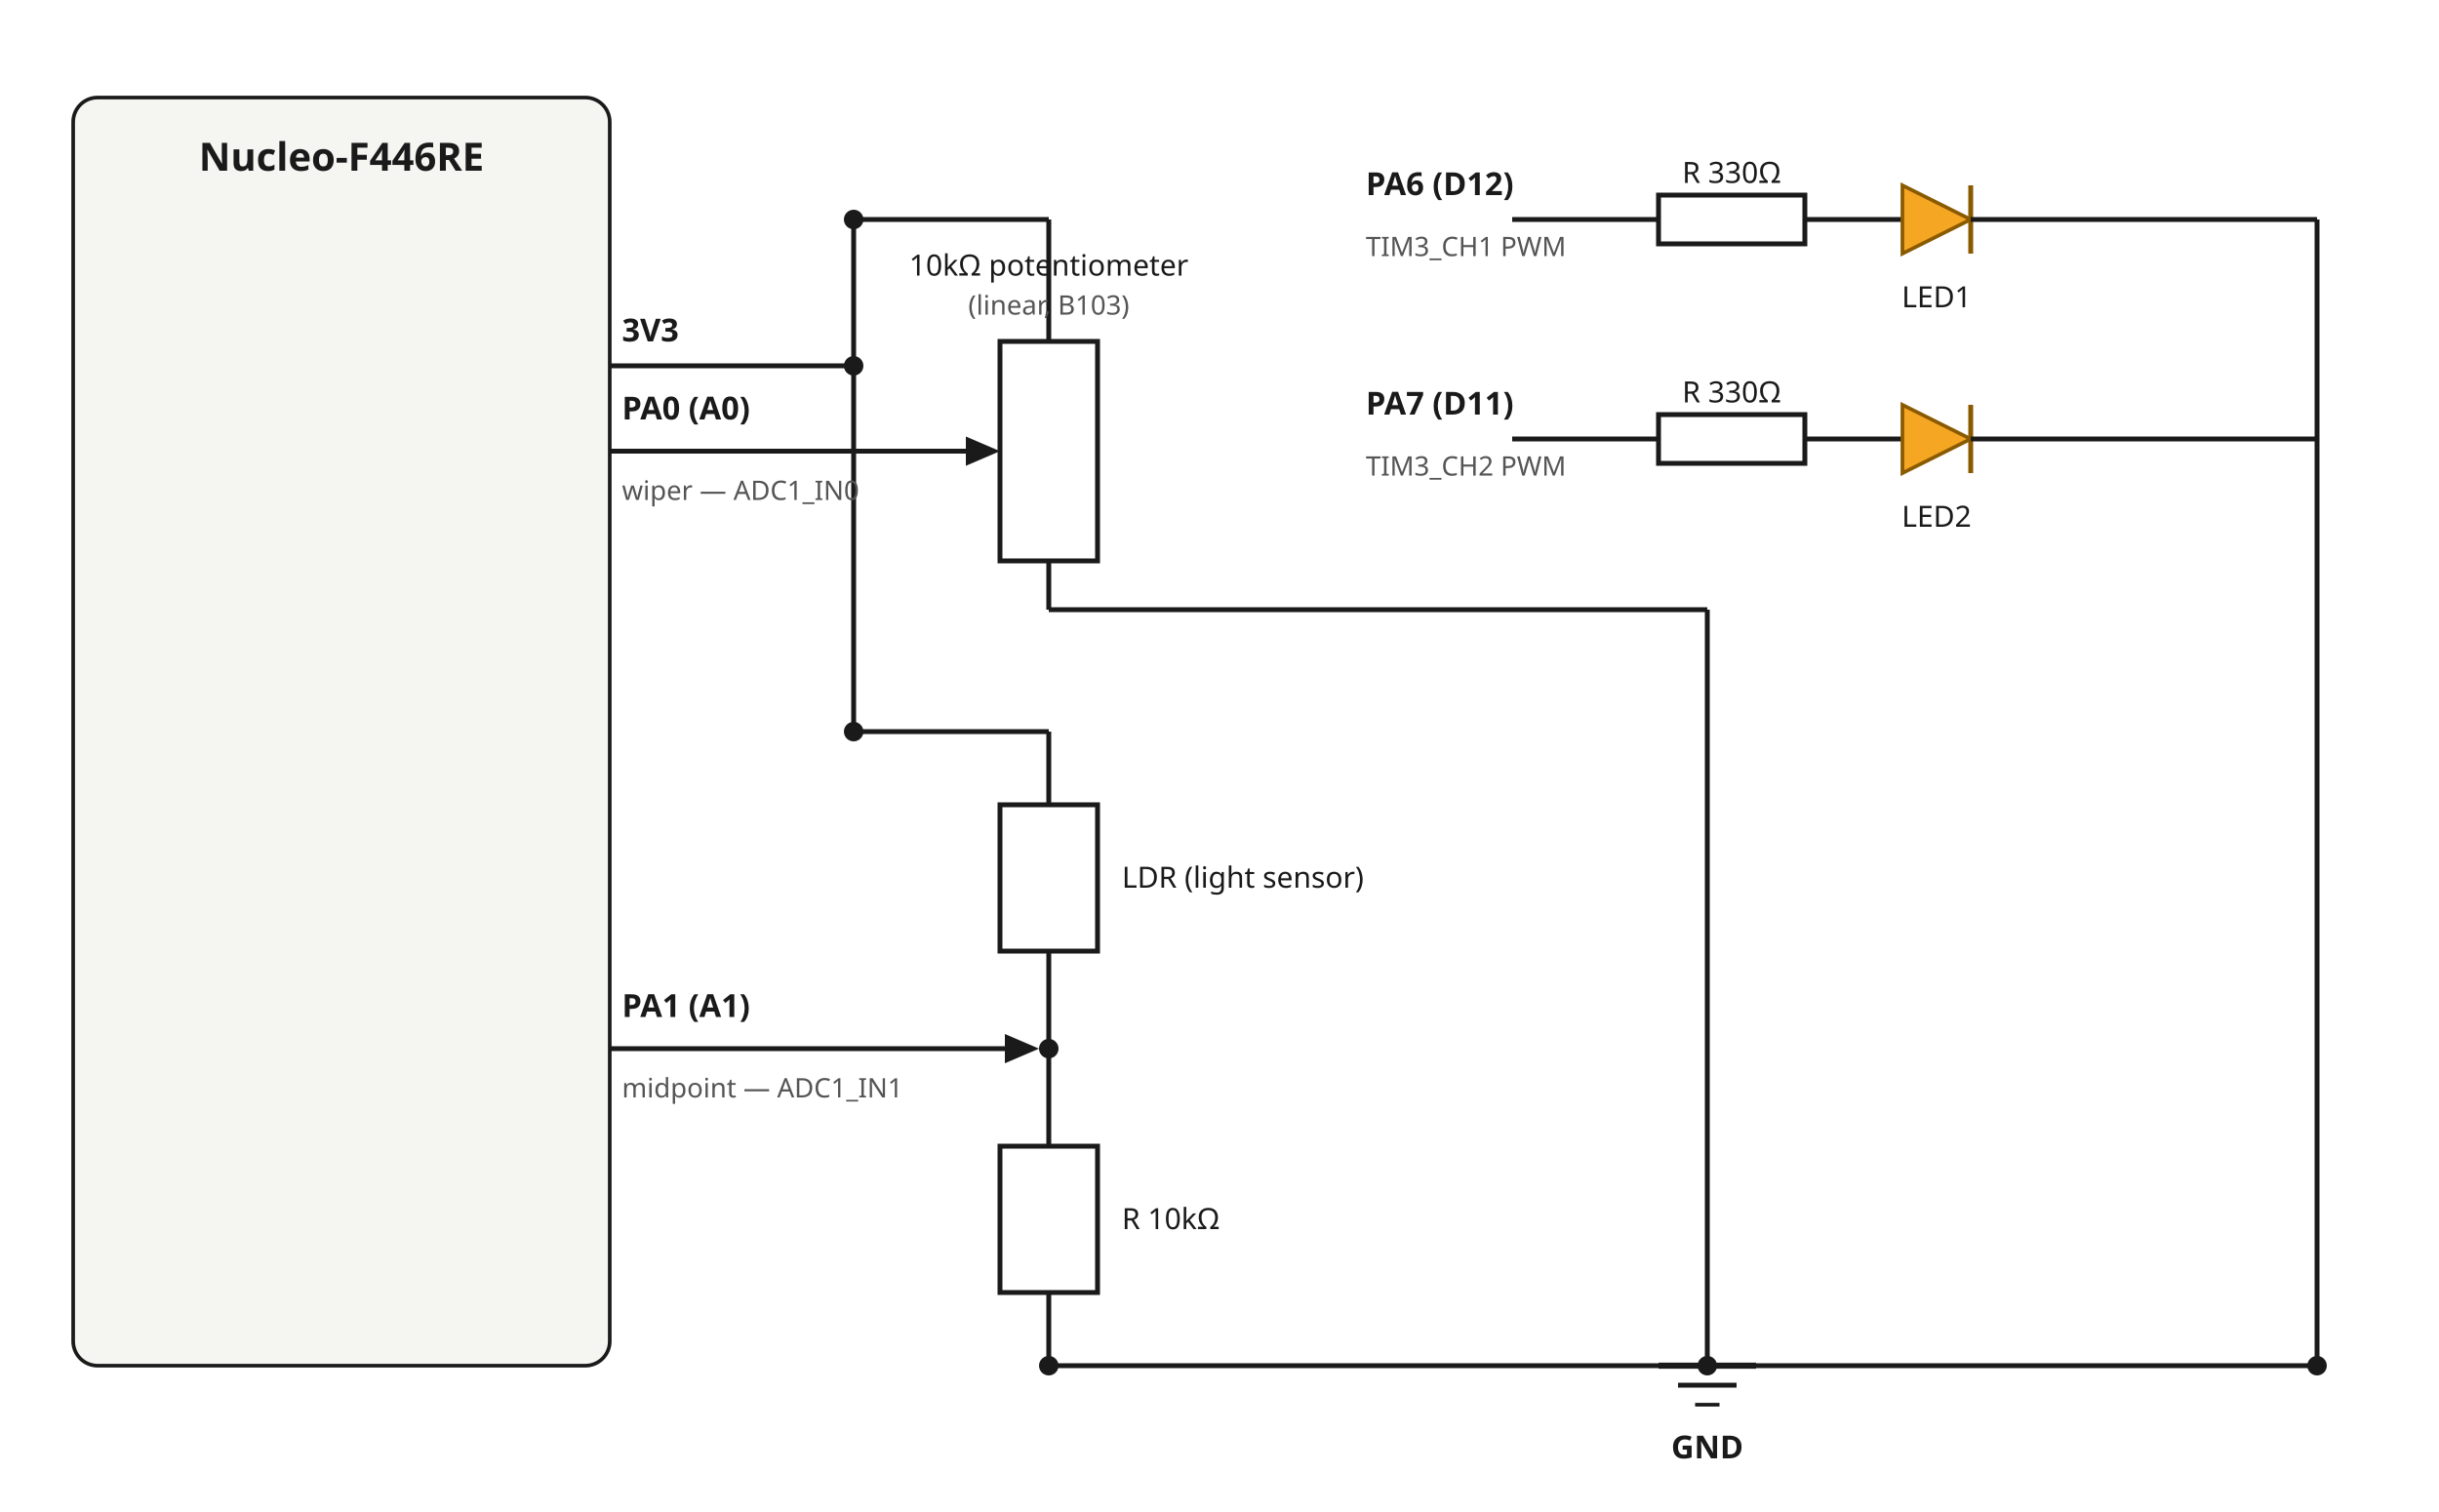
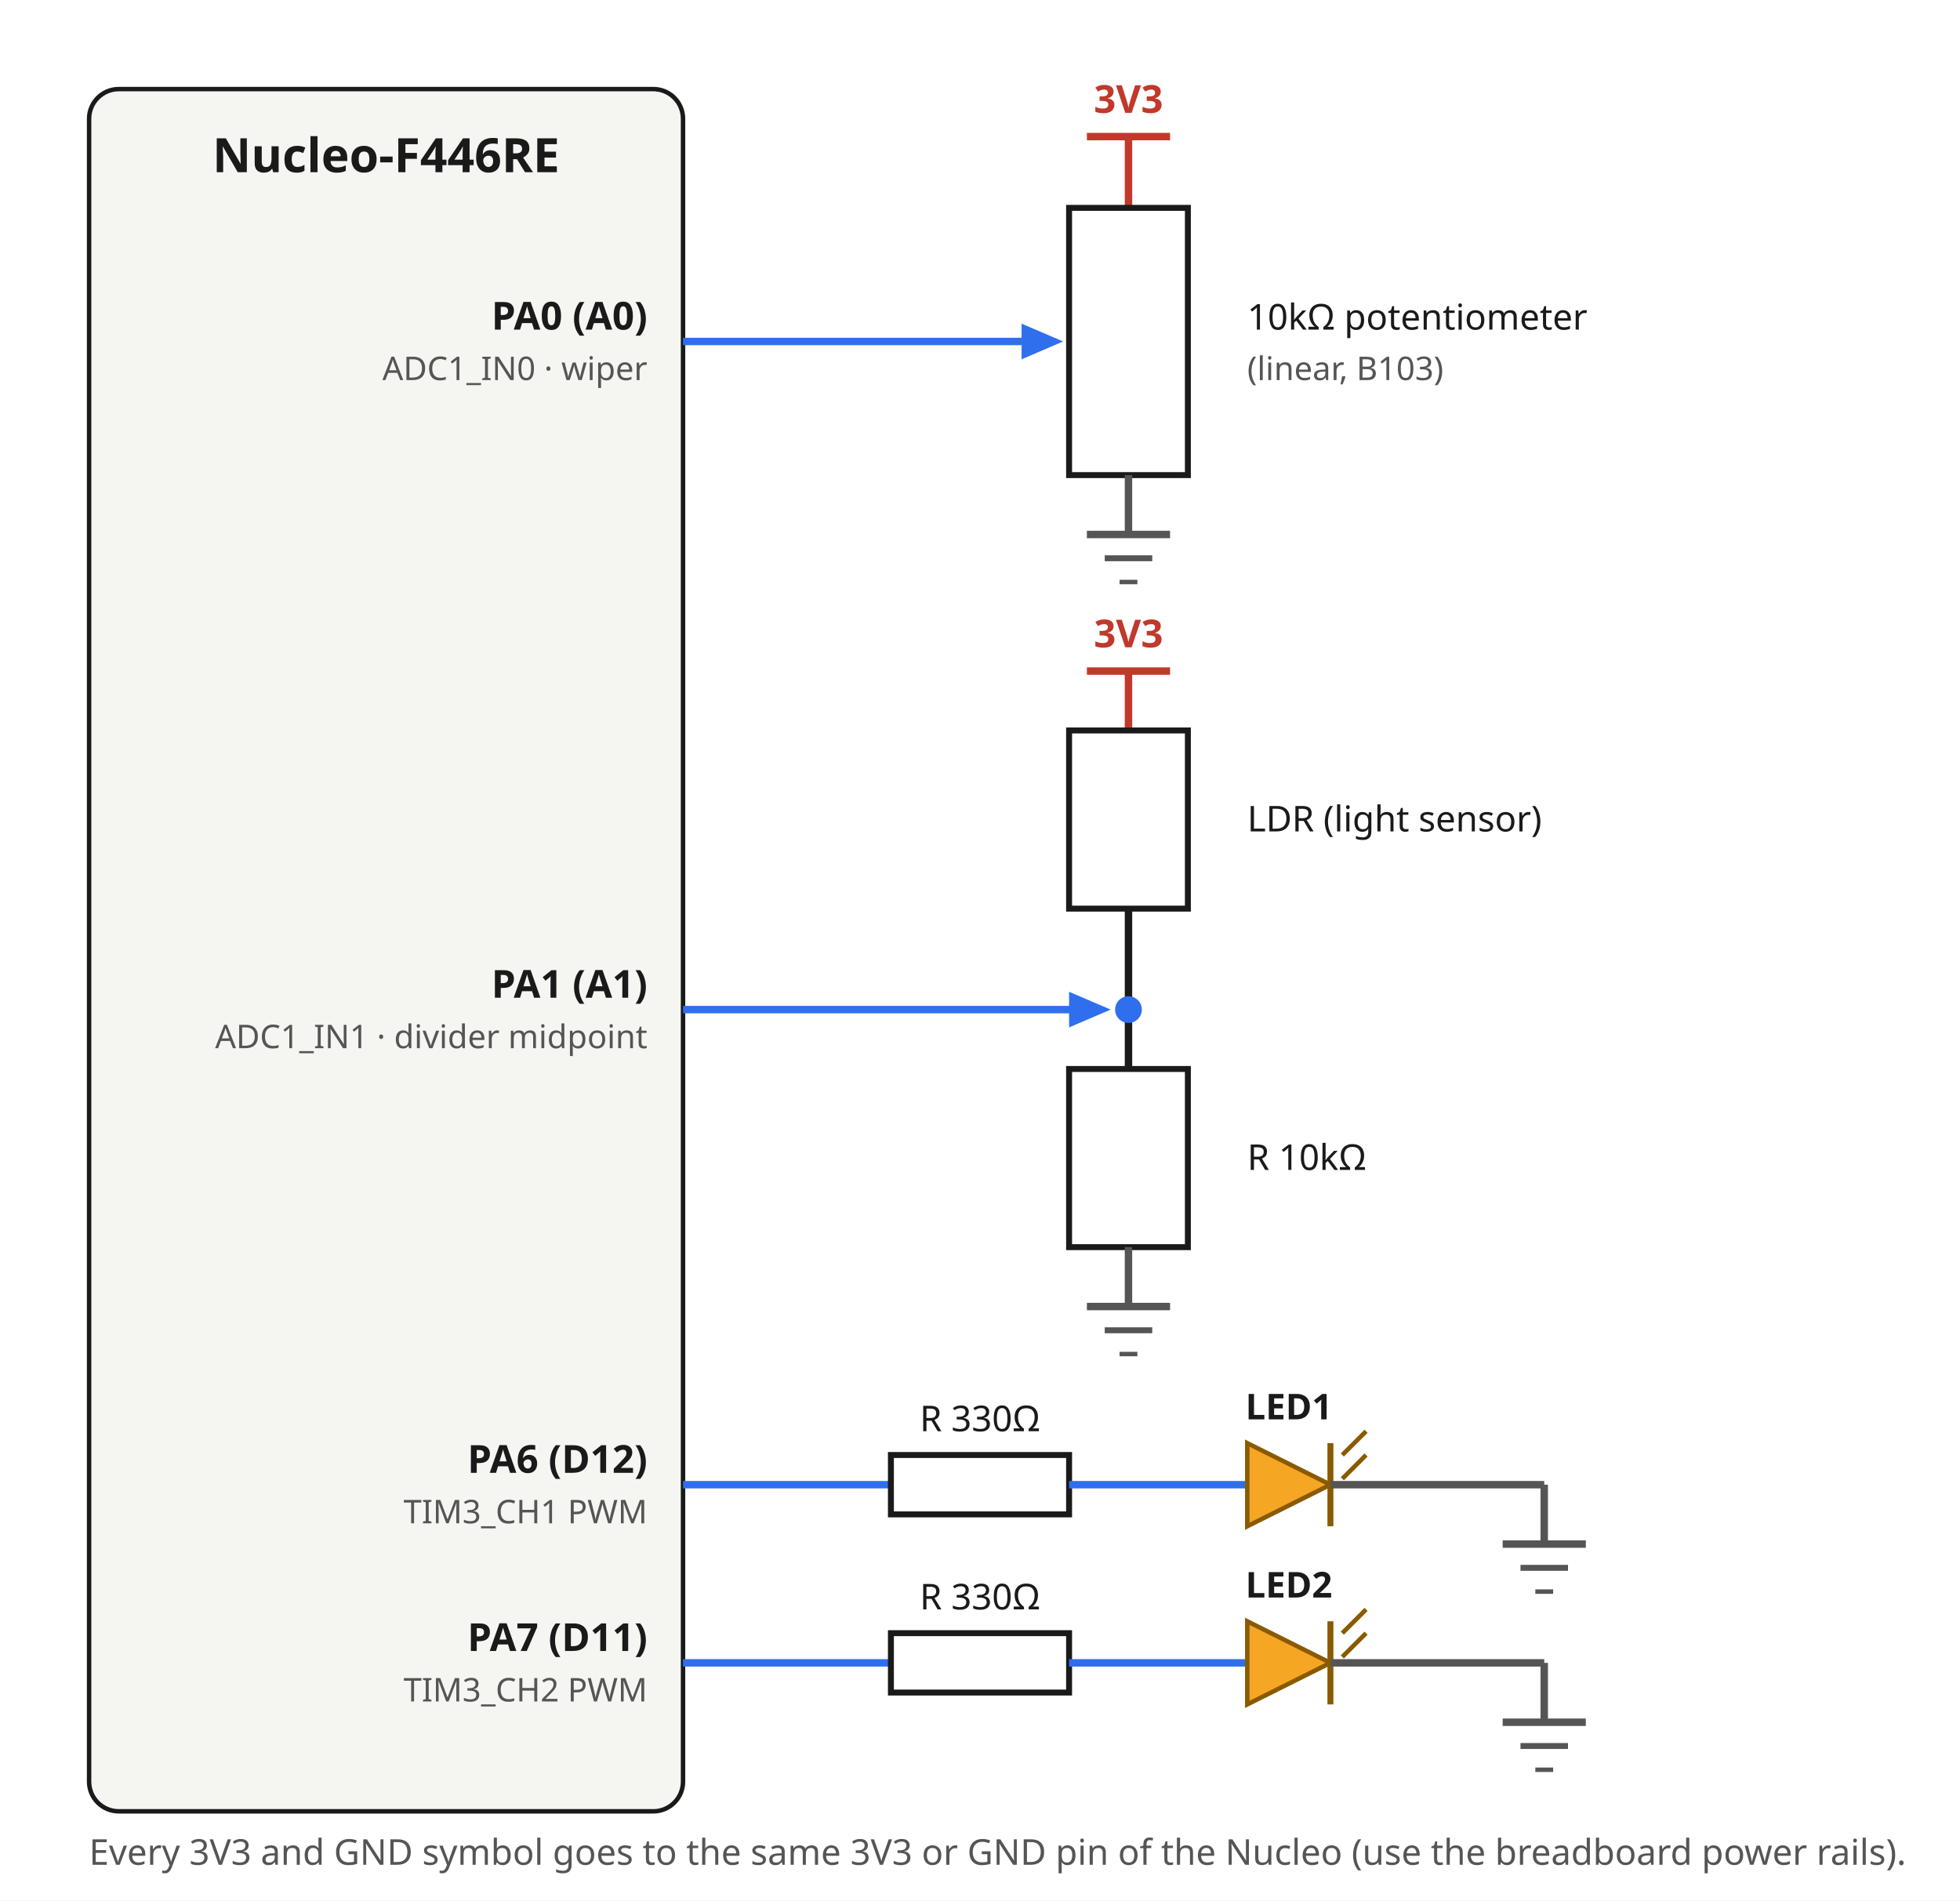
- <svg xmlns="http://www.w3.org/2000/svg" width="1000" height="620" viewBox="0 0 1000 620" role="img">
-   <rect width="1000" height="620" fill="#ffffff" />
-   <rect x="30" y="40" width="220" height="520" rx="10" fill="#f5f5f2" stroke="#1a1a1a" stroke-width="1.5" />
-   <text x="140" y="70" text-anchor="middle" font-family="sans-serif" font-size="16" font-weight="700" fill="#1a1a1a">Nucleo-F446RE</text>
-   <line x1="250" y1="150" x2="350" y2="150" stroke="#1a1a1a" stroke-width="2" />
-   <text x="255" y="140" font-family="sans-serif" font-size="13" font-weight="700" fill="#1a1a1a">3V3</text>
-   <line x1="350" y1="90" x2="350" y2="300" stroke="#1a1a1a" stroke-width="2" />
-   <circle cx="350" cy="150" r="4" fill="#1a1a1a" />
-   <circle cx="350" cy="90" r="4" fill="#1a1a1a" />
-   <circle cx="350" cy="300" r="4" fill="#1a1a1a" />
-   <line x1="350" y1="90" x2="430" y2="90" stroke="#1a1a1a" stroke-width="2" />
-   <line x1="430" y1="90" x2="430" y2="140" stroke="#1a1a1a" stroke-width="2" />
-   <text x="430" y="113" text-anchor="middle" font-family="sans-serif" font-size="12" fill="#1a1a1a">10kΩ potentiometer</text>
-   <text x="430" y="129" text-anchor="middle" font-family="sans-serif" font-size="11" fill="#555555">(linear, B103)</text>
-   <rect x="410" y="140" width="40" height="90" fill="#ffffff" stroke="#1a1a1a" stroke-width="2" />
-   <line x1="250" y1="185" x2="406" y2="185" stroke="#1a1a1a" stroke-width="2" />
-   <polygon points="410,185 396,179 396,191" fill="#1a1a1a" />
-   <text x="255" y="172" font-family="sans-serif" font-size="13" font-weight="700" fill="#1a1a1a">PA0 (A0)</text>
-   <text x="255" y="205" font-family="sans-serif" font-size="11" fill="#555555">wiper — ADC1_IN0</text>
-   <line x1="430" y1="230" x2="430" y2="250" stroke="#1a1a1a" stroke-width="2" />
-   <line x1="430" y1="250" x2="700" y2="250" stroke="#1a1a1a" stroke-width="2" />
-   <line x1="700" y1="250" x2="700" y2="560" stroke="#1a1a1a" stroke-width="2" />
-   <line x1="350" y1="300" x2="430" y2="300" stroke="#1a1a1a" stroke-width="2" />
-   <line x1="430" y1="300" x2="430" y2="330" stroke="#1a1a1a" stroke-width="2" />
-   <rect x="410" y="330" width="40" height="60" fill="#ffffff" stroke="#1a1a1a" stroke-width="2" />
-   <text x="460" y="364" font-family="sans-serif" font-size="12" fill="#1a1a1a">LDR (light sensor)</text>
-   <line x1="430" y1="390" x2="430" y2="430" stroke="#1a1a1a" stroke-width="2" />
-   <circle cx="430" cy="430" r="4" fill="#1a1a1a" />
-   <line x1="250" y1="430" x2="412" y2="430" stroke="#1a1a1a" stroke-width="2" />
-   <polygon points="426,430 412,424 412,436" fill="#1a1a1a" />
-   <text x="255" y="417" font-family="sans-serif" font-size="13" font-weight="700" fill="#1a1a1a">PA1 (A1)</text>
-   <text x="255" y="450" font-family="sans-serif" font-size="11" fill="#555555">midpoint — ADC1_IN1</text>
-   <line x1="430" y1="430" x2="430" y2="470" stroke="#1a1a1a" stroke-width="2" />
-   <rect x="410" y="470" width="40" height="60" fill="#ffffff" stroke="#1a1a1a" stroke-width="2" />
-   <text x="460" y="504" font-family="sans-serif" font-size="12" fill="#1a1a1a">R 10kΩ</text>
-   <line x1="430" y1="530" x2="430" y2="560" stroke="#1a1a1a" stroke-width="2" />
-   <text x="560" y="80" font-family="sans-serif" font-size="13" font-weight="700" fill="#1a1a1a">PA6 (D12)</text>
-   <text x="560" y="105" font-family="sans-serif" font-size="11" fill="#555555">TIM3_CH1 PWM</text>
-   <line x1="620" y1="90" x2="680" y2="90" stroke="#1a1a1a" stroke-width="2" />
-   <text x="710" y="75" text-anchor="middle" font-family="sans-serif" font-size="12" fill="#1a1a1a">R 330Ω</text>
-   <rect x="680" y="80" width="60" height="20" fill="#ffffff" stroke="#1a1a1a" stroke-width="2" />
-   <line x1="740" y1="90" x2="780" y2="90" stroke="#1a1a1a" stroke-width="2" />
-   <g>
-     <polygon points="780,76 780,104 808,90" fill="#f5a623" stroke="#8a5a00" stroke-width="1.5" />
-     <line x1="808" y1="76" x2="808" y2="104" stroke="#8a5a00" stroke-width="2" />
+ <svg xmlns="http://www.w3.org/2000/svg" width="660" height="640" viewBox="0 0 660 640" role="img">
+   <rect width="660" height="640" fill="#ffffff" />
+   <rect x="30" y="30" width="200" height="580" rx="10" fill="#f5f5f2" stroke="#1a1a1a" stroke-width="1.5" />
+   <text x="130" y="58" text-anchor="middle" font-family="sans-serif" font-size="16" font-weight="700" fill="#1a1a1a">Nucleo-F446RE</text>
+   <g font-family="sans-serif" text-anchor="end">
+     <text x="218" y="111" font-size="13" font-weight="700" fill="#1a1a1a">PA0 (A0)</text>
+     <text x="218" y="128" font-size="11" fill="#555555">ADC1_IN0 · wiper</text>
+     <text x="218" y="336" font-size="13" font-weight="700" fill="#1a1a1a">PA1 (A1)</text>
+     <text x="218" y="353" font-size="11" fill="#555555">ADC1_IN1 · divider midpoint</text>
+     <text x="218" y="496" font-size="13" font-weight="700" fill="#1a1a1a">PA6 (D12)</text>
+     <text x="218" y="513" font-size="11" fill="#555555">TIM3_CH1 PWM</text>
+     <text x="218" y="556" font-size="13" font-weight="700" fill="#1a1a1a">PA7 (D11)</text>
+     <text x="218" y="573" font-size="11" fill="#555555">TIM3_CH2 PWM</text>
  </g>
-   <text x="794" y="126" text-anchor="middle" font-family="sans-serif" font-size="12" fill="#1a1a1a">LED1</text>
-   <line x1="808" y1="90" x2="950" y2="90" stroke="#1a1a1a" stroke-width="2" />
-   <text x="560" y="170" font-family="sans-serif" font-size="13" font-weight="700" fill="#1a1a1a">PA7 (D11)</text>
-   <text x="560" y="195" font-family="sans-serif" font-size="11" fill="#555555">TIM3_CH2 PWM</text>
-   <line x1="620" y1="180" x2="680" y2="180" stroke="#1a1a1a" stroke-width="2" />
-   <text x="710" y="165" text-anchor="middle" font-family="sans-serif" font-size="12" fill="#1a1a1a">R 330Ω</text>
-   <rect x="680" y="170" width="60" height="20" fill="#ffffff" stroke="#1a1a1a" stroke-width="2" />
-   <line x1="740" y1="180" x2="780" y2="180" stroke="#1a1a1a" stroke-width="2" />
-   <g>
-     <polygon points="780,166 780,194 808,180" fill="#f5a623" stroke="#8a5a00" stroke-width="1.5" />
-     <line x1="808" y1="166" x2="808" y2="194" stroke="#8a5a00" stroke-width="2" />
-   </g>
-   <text x="794" y="216" text-anchor="middle" font-family="sans-serif" font-size="12" fill="#1a1a1a">LED2</text>
-   <line x1="808" y1="180" x2="950" y2="180" stroke="#1a1a1a" stroke-width="2" />
-   <line x1="950" y1="90" x2="950" y2="560" stroke="#1a1a1a" stroke-width="2" />
-   <line x1="430" y1="560" x2="950" y2="560" stroke="#1a1a1a" stroke-width="2" />
-   <circle cx="430" cy="560" r="4" fill="#1a1a1a" />
-   <circle cx="700" cy="560" r="4" fill="#1a1a1a" />
-   <circle cx="950" cy="560" r="4" fill="#1a1a1a" />
-   <line x1="680" y1="560" x2="720" y2="560" stroke="#1a1a1a" stroke-width="2.5" />
-   <line x1="688" y1="568" x2="712" y2="568" stroke="#1a1a1a" stroke-width="2" />
-   <line x1="695" y1="576" x2="705" y2="576" stroke="#1a1a1a" stroke-width="1.5" />
-   <text x="700" y="598" text-anchor="middle" font-family="sans-serif" font-size="13" font-weight="700" fill="#1a1a1a">GND</text>
+   <text x="380" y="38" text-anchor="middle" font-family="sans-serif" font-size="13" font-weight="700" fill="#c0392b">3V3</text>
+   <line x1="366" y1="46" x2="394" y2="46" stroke="#c0392b" stroke-width="2.5" />
+   <line x1="380" y1="46" x2="380" y2="70" stroke="#c0392b" stroke-width="2.5" />
+   <rect x="360" y="70" width="40" height="90" fill="#ffffff" stroke="#1a1a1a" stroke-width="2" />
+   <line x1="230" y1="115" x2="344" y2="115" stroke="#2f6fed" stroke-width="2.5" />
+   <polygon points="358,115 344,109 344,121" fill="#2f6fed" />
+   <line x1="380" y1="160" x2="380" y2="180" stroke="#555555" stroke-width="2.5" />
+   <line x1="366" y1="180" x2="394" y2="180" stroke="#555555" stroke-width="2.5" />
+   <line x1="372" y1="188" x2="388" y2="188" stroke="#555555" stroke-width="2" />
+   <line x1="377" y1="196" x2="383" y2="196" stroke="#555555" stroke-width="1.5" />
+   <text x="420" y="111" font-family="sans-serif" font-size="12" fill="#1a1a1a">10kΩ potentiometer</text>
+   <text x="420" y="128" font-family="sans-serif" font-size="11" fill="#555555">(linear, B103)</text>
+   <text x="380" y="218" text-anchor="middle" font-family="sans-serif" font-size="13" font-weight="700" fill="#c0392b">3V3</text>
+   <line x1="366" y1="226" x2="394" y2="226" stroke="#c0392b" stroke-width="2.5" />
+   <line x1="380" y1="226" x2="380" y2="246" stroke="#c0392b" stroke-width="2.5" />
+   <rect x="360" y="246" width="40" height="60" fill="#ffffff" stroke="#1a1a1a" stroke-width="2" />
+   <line x1="380" y1="306" x2="380" y2="360" stroke="#1a1a1a" stroke-width="2.5" />
+   <circle cx="380" cy="340" r="4.5" fill="#2f6fed" />
+   <line x1="230" y1="340" x2="362" y2="340" stroke="#2f6fed" stroke-width="2.5" />
+   <polygon points="374,340 360,334 360,346" fill="#2f6fed" />
+   <rect x="360" y="360" width="40" height="60" fill="#ffffff" stroke="#1a1a1a" stroke-width="2" />
+   <line x1="380" y1="420" x2="380" y2="440" stroke="#555555" stroke-width="2.5" />
+   <line x1="366" y1="440" x2="394" y2="440" stroke="#555555" stroke-width="2.5" />
+   <line x1="372" y1="448" x2="388" y2="448" stroke="#555555" stroke-width="2" />
+   <line x1="377" y1="456" x2="383" y2="456" stroke="#555555" stroke-width="1.5" />
+   <text x="420" y="280" font-family="sans-serif" font-size="12" fill="#1a1a1a">LDR (light sensor)</text>
+   <text x="420" y="394" font-family="sans-serif" font-size="12" fill="#1a1a1a">R 10kΩ</text>
+   <line x1="230" y1="500" x2="300" y2="500" stroke="#2f6fed" stroke-width="2.5" />
+   <rect x="300" y="490" width="60" height="20" fill="#ffffff" stroke="#1a1a1a" stroke-width="2" />
+   <text x="330" y="482" text-anchor="middle" font-family="sans-serif" font-size="12" fill="#1a1a1a">R 330Ω</text>
+   <line x1="360" y1="500" x2="420" y2="500" stroke="#2f6fed" stroke-width="2.5" />
+   <polygon points="420,486 420,514 448,500" fill="#f5a623" stroke="#8a5a00" stroke-width="1.5" />
+   <line x1="448" y1="486" x2="448" y2="514" stroke="#8a5a00" stroke-width="2" />
+   <line x1="452" y1="490" x2="460" y2="482" stroke="#8a5a00" stroke-width="1.5" />
+   <line x1="452" y1="498" x2="460" y2="490" stroke="#8a5a00" stroke-width="1.5" />
+   <text x="434" y="478" text-anchor="middle" font-family="sans-serif" font-size="12" font-weight="700" fill="#1a1a1a">LED1</text>
+   <line x1="448" y1="500" x2="520" y2="500" stroke="#555555" stroke-width="2.5" />
+   <line x1="520" y1="500" x2="520" y2="520" stroke="#555555" stroke-width="2.5" />
+   <line x1="506" y1="520" x2="534" y2="520" stroke="#555555" stroke-width="2.5" />
+   <line x1="512" y1="528" x2="528" y2="528" stroke="#555555" stroke-width="2" />
+   <line x1="517" y1="536" x2="523" y2="536" stroke="#555555" stroke-width="1.5" />
+   <line x1="230" y1="560" x2="300" y2="560" stroke="#2f6fed" stroke-width="2.5" />
+   <rect x="300" y="550" width="60" height="20" fill="#ffffff" stroke="#1a1a1a" stroke-width="2" />
+   <text x="330" y="542" text-anchor="middle" font-family="sans-serif" font-size="12" fill="#1a1a1a">R 330Ω</text>
+   <line x1="360" y1="560" x2="420" y2="560" stroke="#2f6fed" stroke-width="2.5" />
+   <polygon points="420,546 420,574 448,560" fill="#f5a623" stroke="#8a5a00" stroke-width="1.5" />
+   <line x1="448" y1="546" x2="448" y2="574" stroke="#8a5a00" stroke-width="2" />
+   <line x1="452" y1="550" x2="460" y2="542" stroke="#8a5a00" stroke-width="1.5" />
+   <line x1="452" y1="558" x2="460" y2="550" stroke="#8a5a00" stroke-width="1.5" />
+   <text x="434" y="538" text-anchor="middle" font-family="sans-serif" font-size="12" font-weight="700" fill="#1a1a1a">LED2</text>
+   <line x1="448" y1="560" x2="520" y2="560" stroke="#555555" stroke-width="2.5" />
+   <line x1="520" y1="560" x2="520" y2="580" stroke="#555555" stroke-width="2.5" />
+   <line x1="506" y1="580" x2="534" y2="580" stroke="#555555" stroke-width="2.5" />
+   <line x1="512" y1="588" x2="528" y2="588" stroke="#555555" stroke-width="2" />
+   <line x1="517" y1="596" x2="523" y2="596" stroke="#555555" stroke-width="1.5" />
+   <text x="30" y="628" font-family="sans-serif" font-size="12" fill="#555555">Every 3V3 and GND symbol goes to the same 3V3 or GND pin of the Nucleo (use the breadboard power rails).</text>
</svg>
